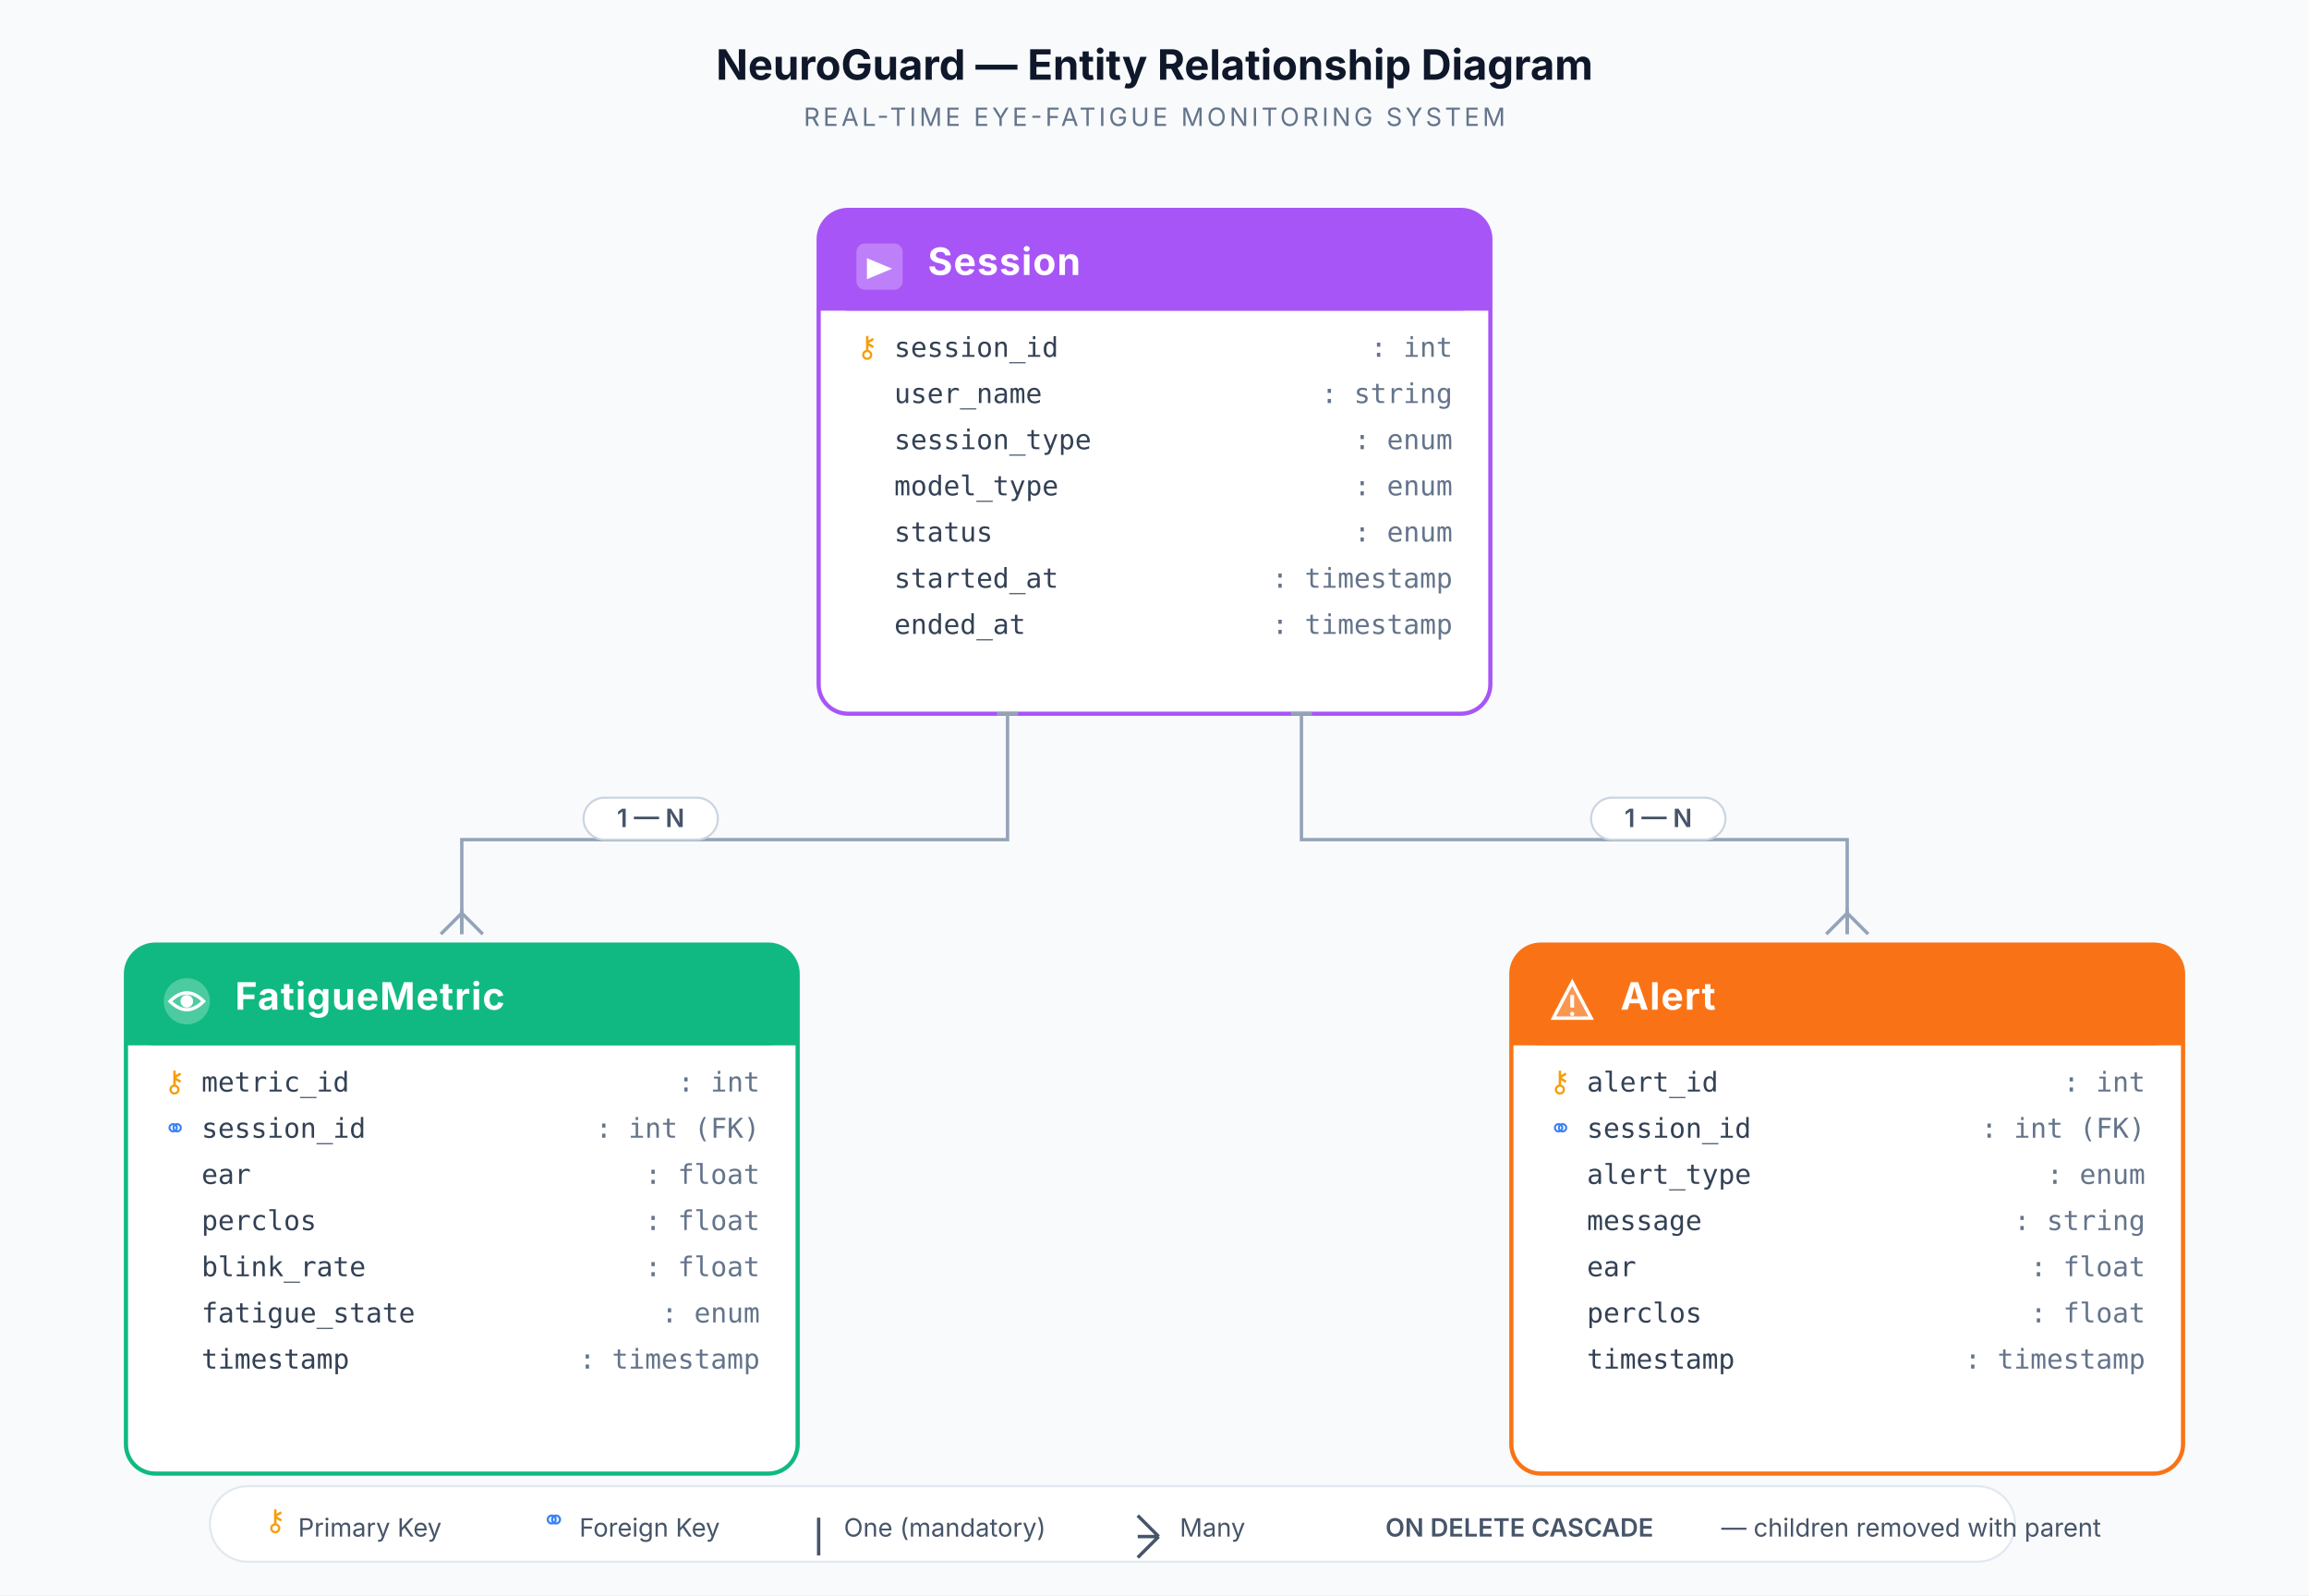
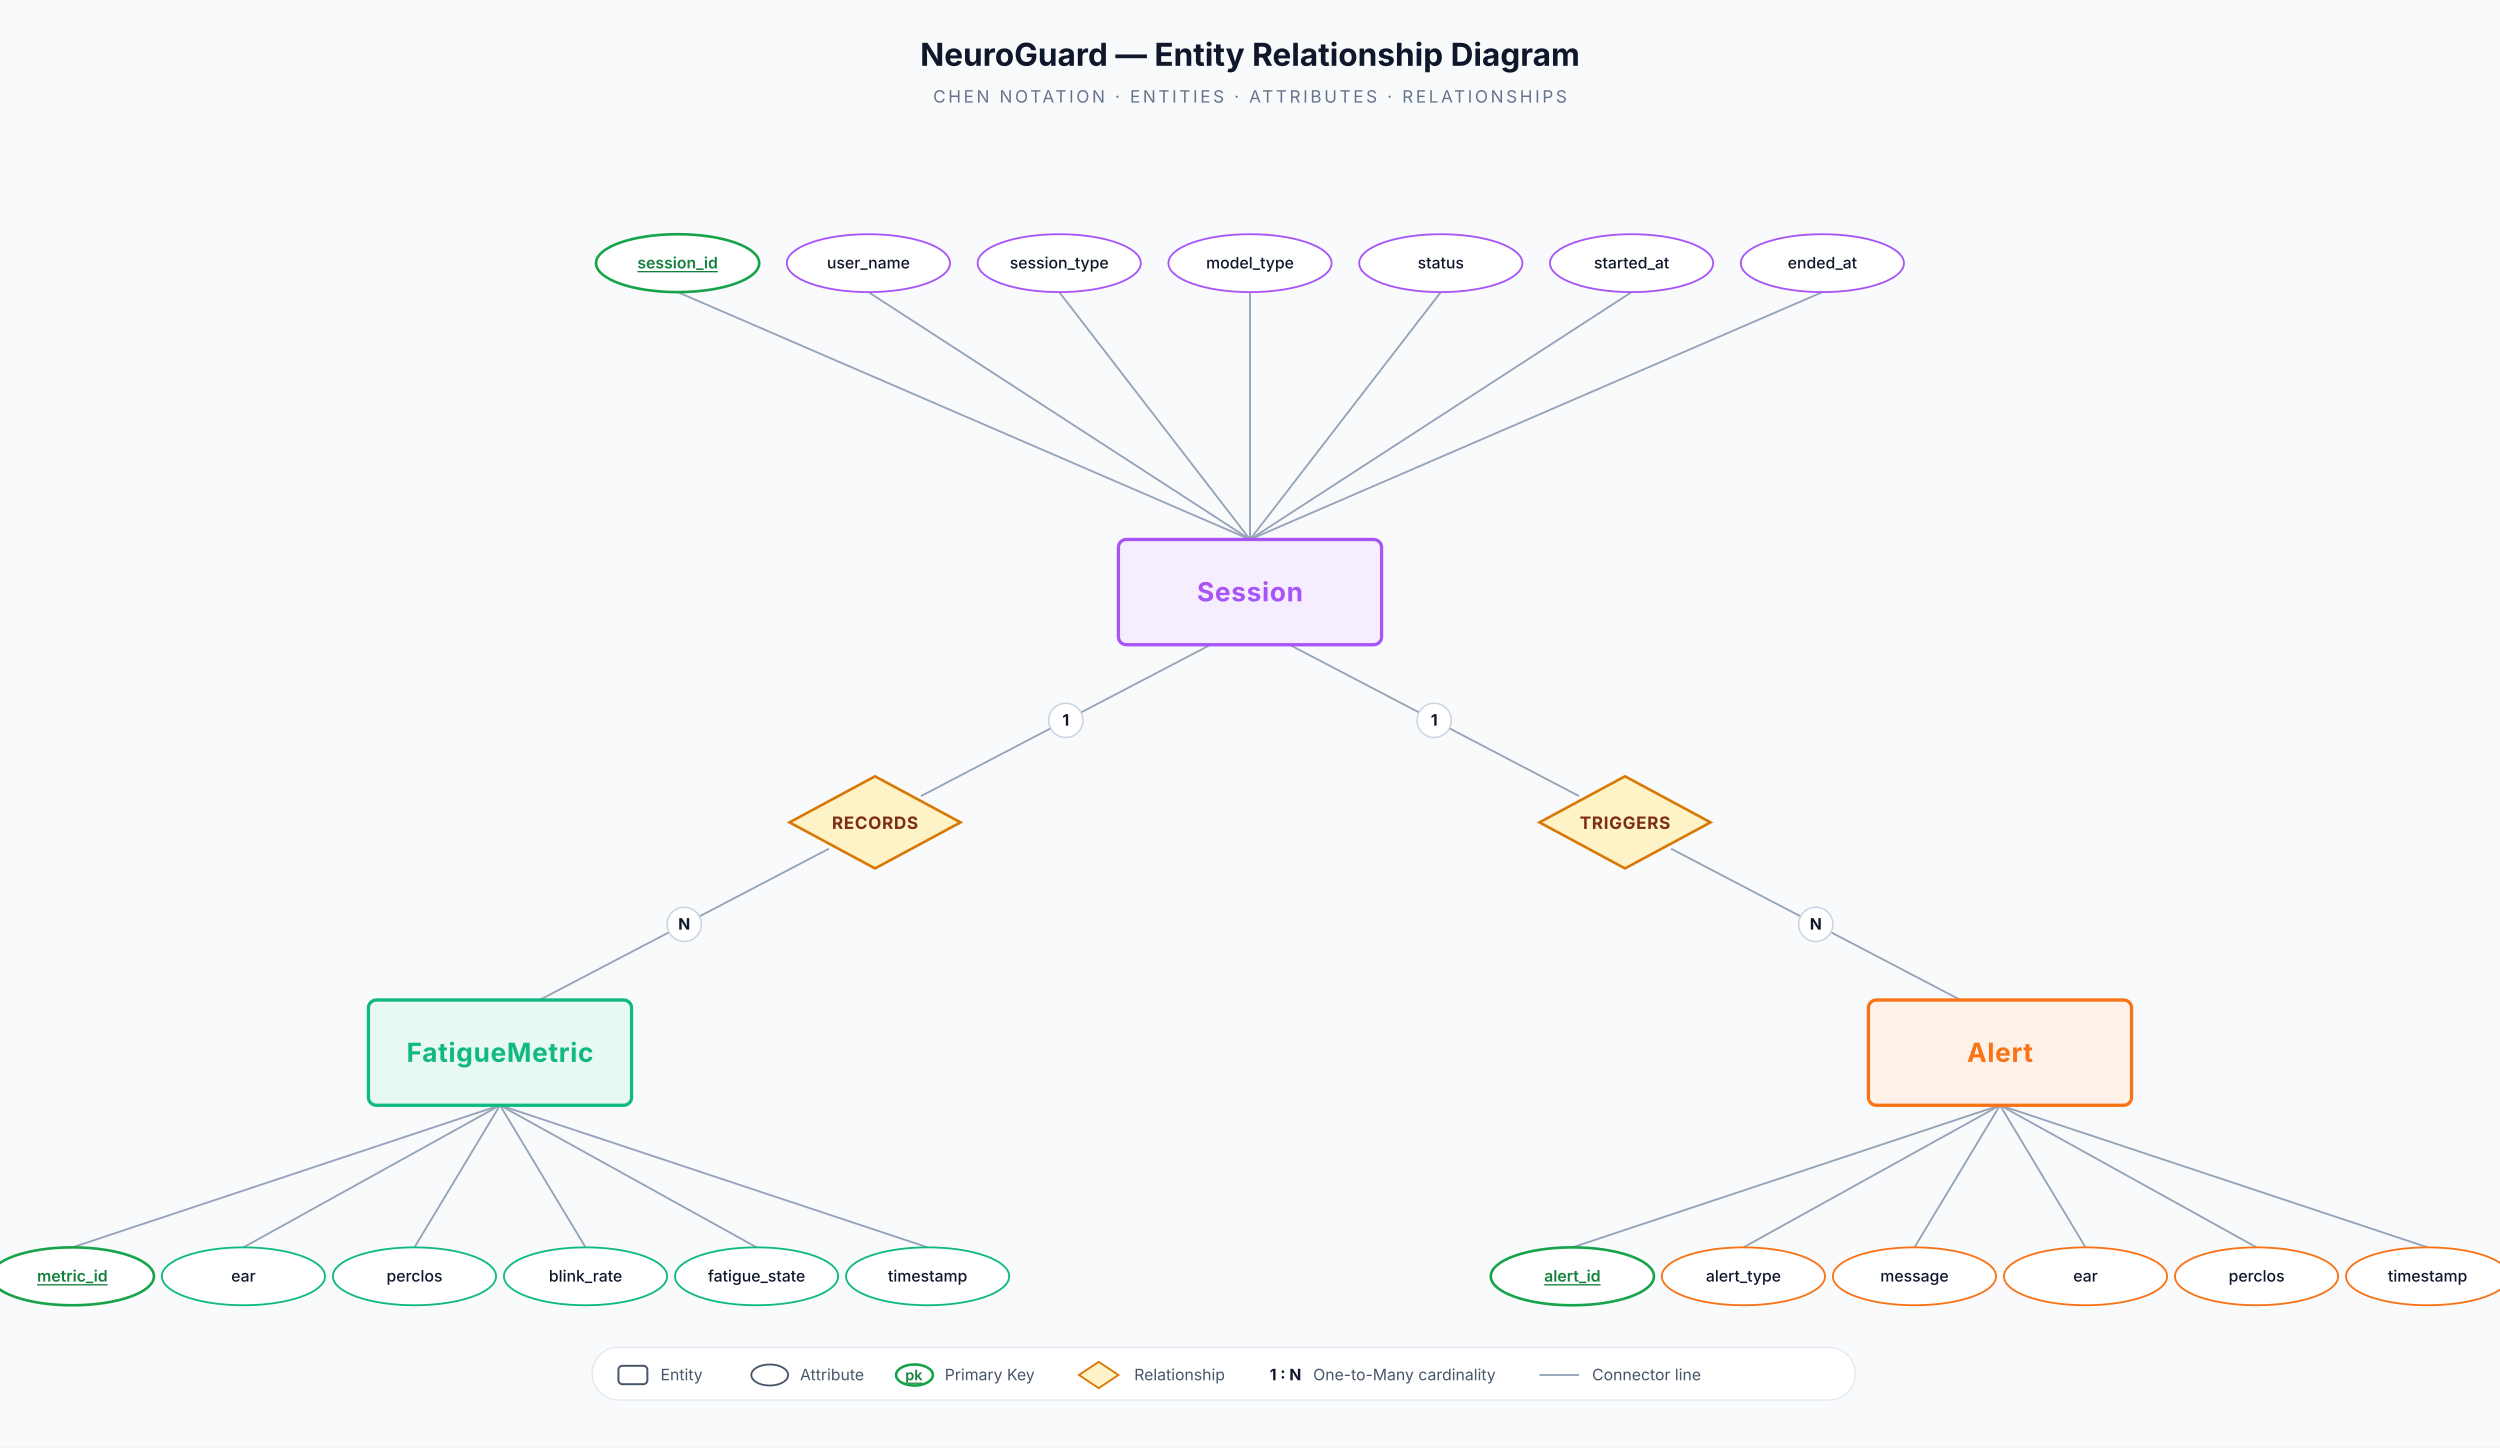
- <svg xmlns="http://www.w3.org/2000/svg" viewBox="0 0 1100 760" font-family="'Inter', system-ui, sans-serif">
-   <defs>
-     <style>
-         .ent-body{fill:#ffffff;stroke-width:2}
-         .field{font-size:13px;fill:#334155;font-family:'JetBrains Mono','SF Mono',monospace}
-         .ftype{font-size:13px;fill:#64748b;font-family:'JetBrains Mono','SF Mono',monospace}
-         .ent-title{font-size:18px;font-weight:700;fill:#ffffff;letter-spacing:0.5px}
-         .conn{fill:none;stroke:#94a3b8;stroke-width:1.6}
-         .legend-text{font-size:12px;fill:#475569}
-         .title-text{font-size:20px;font-weight:700;fill:#0f172a}
-         .subtitle-text{font-size:12px;fill:#64748b;letter-spacing:1.5px}
-       </style>
-   </defs>
-   <rect width="1100" height="760" fill="#f8fafc" />
-   <text x="550" y="38" text-anchor="middle" class="title-text">NeuroGuard — Entity Relationship Diagram</text>
-   <text x="550" y="60" text-anchor="middle" class="subtitle-text">REAL-TIME EYE-FATIGUE MONITORING SYSTEM</text>
+ <svg xmlns="http://www.w3.org/2000/svg" viewBox="0 0 1900 1100" font-family="'Inter', system-ui, sans-serif">
+   <rect width="1900" height="1100" fill="#f8fafc" />
+   <text x="950" y="50" text-anchor="middle" font-size="24" font-weight="700" fill="#0f172a">NeuroGuard — Entity Relationship Diagram</text>
+   <text x="950" y="78" text-anchor="middle" font-size="13" fill="#64748b" letter-spacing="2">CHEN NOTATION · ENTITIES · ATTRIBUTES · RELATIONSHIPS</text>
+   <line x1="515" y1="222" x2="950" y2="410" stroke="#94a3b8" stroke-width="1.4" />
+   <line x1="660" y1="222" x2="950" y2="410" stroke="#94a3b8" stroke-width="1.4" />
+   <line x1="805" y1="222" x2="950" y2="410" stroke="#94a3b8" stroke-width="1.4" />
+   <line x1="950" y1="222" x2="950" y2="410" stroke="#94a3b8" stroke-width="1.4" />
+   <line x1="1095" y1="222" x2="950" y2="410" stroke="#94a3b8" stroke-width="1.4" />
+   <line x1="1240" y1="222" x2="950" y2="410" stroke="#94a3b8" stroke-width="1.4" />
+   <line x1="1385" y1="222" x2="950" y2="410" stroke="#94a3b8" stroke-width="1.4" />
+   <line x1="55" y1="948" x2="380" y2="840" stroke="#94a3b8" stroke-width="1.4" />
+   <line x1="185" y1="948" x2="380" y2="840" stroke="#94a3b8" stroke-width="1.4" />
+   <line x1="315" y1="948" x2="380" y2="840" stroke="#94a3b8" stroke-width="1.4" />
+   <line x1="445" y1="948" x2="380" y2="840" stroke="#94a3b8" stroke-width="1.4" />
+   <line x1="575" y1="948" x2="380" y2="840" stroke="#94a3b8" stroke-width="1.4" />
+   <line x1="705" y1="948" x2="380" y2="840" stroke="#94a3b8" stroke-width="1.4" />
+   <line x1="1195" y1="948" x2="1520" y2="840" stroke="#94a3b8" stroke-width="1.4" />
+   <line x1="1325" y1="948" x2="1520" y2="840" stroke="#94a3b8" stroke-width="1.4" />
+   <line x1="1455" y1="948" x2="1520" y2="840" stroke="#94a3b8" stroke-width="1.4" />
+   <line x1="1585" y1="948" x2="1520" y2="840" stroke="#94a3b8" stroke-width="1.4" />
+   <line x1="1715" y1="948" x2="1520" y2="840" stroke="#94a3b8" stroke-width="1.4" />
+   <line x1="1845" y1="948" x2="1520" y2="840" stroke="#94a3b8" stroke-width="1.4" />
+   <line x1="920" y1="490" x2="700" y2="605" stroke="#94a3b8" stroke-width="1.4" />
+   <line x1="630" y1="645" x2="410" y2="760" stroke="#94a3b8" stroke-width="1.4" />
+   <line x1="980" y1="490" x2="1200" y2="605" stroke="#94a3b8" stroke-width="1.4" />
+   <line x1="1270" y1="645" x2="1490" y2="760" stroke="#94a3b8" stroke-width="1.4" />
  <g>
-     <rect x="390" y="100" width="320" height="240" rx="14" class="ent-body" stroke="#a855f7" />
-     <rect x="390" y="100" width="320" height="48" rx="14" fill="#a855f7" />
-     <rect x="390" y="130" width="320" height="18" fill="#a855f7" />
-     <g transform="translate(408, 114)">
-       <rect x="0" y="2" width="22" height="22" rx="4" fill="#ffffff" opacity="0.25" />
-       <path d="M5 9 L5 19 L17 14 Z" fill="#ffffff" />
-     </g>
-     <text x="442" y="131" class="ent-title">Session</text>
-     <g transform="translate(408, 170)">
-       <text x="0" y="0" fill="#f59e0b" font-size="14">⚷</text>
-       <text x="18" y="0" class="field">session_id</text>
-       <text x="284" y="0" text-anchor="end" class="ftype">: int</text>
-       <text x="18" y="22" class="field">user_name</text>
-       <text x="284" y="22" text-anchor="end" class="ftype">: string</text>
-       <text x="18" y="44" class="field">session_type</text>
-       <text x="284" y="44" text-anchor="end" class="ftype">: enum</text>
-       <text x="18" y="66" class="field">model_type</text>
-       <text x="284" y="66" text-anchor="end" class="ftype">: enum</text>
-       <text x="18" y="88" class="field">status</text>
-       <text x="284" y="88" text-anchor="end" class="ftype">: enum</text>
-       <text x="18" y="110" class="field">started_at</text>
-       <text x="284" y="110" text-anchor="end" class="ftype">: timestamp</text>
-       <text x="18" y="132" class="field">ended_at</text>
-       <text x="284" y="132" text-anchor="end" class="ftype">: timestamp</text>
-     </g>
+     <circle cx="810" cy="547.5" r="13" fill="#ffffff" stroke="#cbd5e1" stroke-width="1.2" />
+     <text x="810" y="551.5" text-anchor="middle" font-size="12" font-weight="700" fill="#0f172a">1</text>
  </g>
  <g>
-     <rect x="60" y="450" width="320" height="252" rx="14" class="ent-body" stroke="#10b981" />
-     <rect x="60" y="450" width="320" height="48" rx="14" fill="#10b981" />
-     <rect x="60" y="480" width="320" height="18" fill="#10b981" />
-     <g transform="translate(78, 464)">
-       <circle cx="11" cy="13" r="11" fill="#ffffff" opacity="0.25" />
-       <path d="M3 13 Q11 5 19 13 Q11 21 3 13 Z" fill="none" stroke="#ffffff" stroke-width="1.6" />
-       <circle cx="11" cy="13" r="3" fill="#ffffff" />
-     </g>
-     <text x="112" y="481" class="ent-title">FatigueMetric</text>
-     <g transform="translate(78, 520)">
-       <text x="0" y="0" fill="#f59e0b" font-size="14">⚷</text>
-       <text x="18" y="0" class="field">metric_id</text>
-       <text x="284" y="0" text-anchor="end" class="ftype">: int</text>
-       <text x="0" y="22" fill="#3b82f6" font-size="13">⚭</text>
-       <text x="18" y="22" class="field">session_id</text>
-       <text x="284" y="22" text-anchor="end" class="ftype">: int (FK)</text>
-       <text x="18" y="44" class="field">ear</text>
-       <text x="284" y="44" text-anchor="end" class="ftype">: float</text>
-       <text x="18" y="66" class="field">perclos</text>
-       <text x="284" y="66" text-anchor="end" class="ftype">: float</text>
-       <text x="18" y="88" class="field">blink_rate</text>
-       <text x="284" y="88" text-anchor="end" class="ftype">: float</text>
-       <text x="18" y="110" class="field">fatigue_state</text>
-       <text x="284" y="110" text-anchor="end" class="ftype">: enum</text>
-       <text x="18" y="132" class="field">timestamp</text>
-       <text x="284" y="132" text-anchor="end" class="ftype">: timestamp</text>
-     </g>
+     <circle cx="520" cy="702.5" r="13" fill="#ffffff" stroke="#cbd5e1" stroke-width="1.2" />
+     <text x="520" y="706.5" text-anchor="middle" font-size="12" font-weight="700" fill="#0f172a">N</text>
  </g>
  <g>
-     <rect x="720" y="450" width="320" height="252" rx="14" class="ent-body" stroke="#f97316" />
-     <rect x="720" y="450" width="320" height="48" rx="14" fill="#f97316" />
-     <rect x="720" y="480" width="320" height="18" fill="#f97316" />
-     <g transform="translate(738, 464)">
-       <path d="M11 2 L21 22 L1 22 Z" fill="#ffffff" opacity="0.25" />
-       <path d="M11 4 L20 21 L2 21 Z" fill="none" stroke="#ffffff" stroke-width="1.6" />
-       <line x1="11" y1="10" x2="11" y2="16" stroke="#ffffff" stroke-width="1.8" />
-       <circle cx="11" cy="19" r="1" fill="#ffffff" />
-     </g>
-     <text x="772" y="481" class="ent-title">Alert</text>
-     <g transform="translate(738, 520)">
-       <text x="0" y="0" fill="#f59e0b" font-size="14">⚷</text>
-       <text x="18" y="0" class="field">alert_id</text>
-       <text x="284" y="0" text-anchor="end" class="ftype">: int</text>
-       <text x="0" y="22" fill="#3b82f6" font-size="13">⚭</text>
-       <text x="18" y="22" class="field">session_id</text>
-       <text x="284" y="22" text-anchor="end" class="ftype">: int (FK)</text>
-       <text x="18" y="44" class="field">alert_type</text>
-       <text x="284" y="44" text-anchor="end" class="ftype">: enum</text>
-       <text x="18" y="66" class="field">message</text>
-       <text x="284" y="66" text-anchor="end" class="ftype">: string</text>
-       <text x="18" y="88" class="field">ear</text>
-       <text x="284" y="88" text-anchor="end" class="ftype">: float</text>
-       <text x="18" y="110" class="field">perclos</text>
-       <text x="284" y="110" text-anchor="end" class="ftype">: float</text>
-       <text x="18" y="132" class="field">timestamp</text>
-       <text x="284" y="132" text-anchor="end" class="ftype">: timestamp</text>
-     </g>
+     <circle cx="1090" cy="547.5" r="13" fill="#ffffff" stroke="#cbd5e1" stroke-width="1.2" />
+     <text x="1090" y="551.5" text-anchor="middle" font-size="12" font-weight="700" fill="#0f172a">1</text>
  </g>
-   <path d="M 480 340 L 480 400 L 220 400 L 220 445" class="conn" />
-   <line x1="475" y1="340" x2="485" y2="340" stroke="#94a3b8" stroke-width="1.6" />
-   <path d="M 210 445 L 220 435 L 230 445 M 220 445 L 220 433" stroke="#94a3b8" stroke-width="1.6" fill="none" />
-   <g transform="translate(310, 392)">
-     <rect x="-32" y="-12" width="64" height="20" rx="10" fill="#ffffff" stroke="#cbd5e1" />
-     <text x="0" y="2" text-anchor="middle" class="legend-text" font-weight="600">1 — N</text>
+   <g>
+     <circle cx="1380" cy="702.5" r="13" fill="#ffffff" stroke="#cbd5e1" stroke-width="1.2" />
+     <text x="1380" y="706.5" text-anchor="middle" font-size="12" font-weight="700" fill="#0f172a">N</text>
  </g>
-   <path d="M 620 340 L 620 400 L 880 400 L 880 445" class="conn" />
-   <line x1="615" y1="340" x2="625" y2="340" stroke="#94a3b8" stroke-width="1.6" />
-   <path d="M 870 445 L 880 435 L 890 445 M 880 445 L 880 433" stroke="#94a3b8" stroke-width="1.6" fill="none" />
-   <g transform="translate(790, 392)">
-     <rect x="-32" y="-12" width="64" height="20" rx="10" fill="#ffffff" stroke="#cbd5e1" />
-     <text x="0" y="2" text-anchor="middle" class="legend-text" font-weight="600">1 — N</text>
+   <g>
+     <rect x="850" y="410" width="200" height="80" rx="6" fill="#ffffff" stroke="#a855f7" stroke-width="2.5" />
+     <rect x="850" y="410" width="200" height="80" rx="6" fill="#a855f7" opacity="0.10" />
+     <text x="950" y="457" text-anchor="middle" font-size="20" font-weight="700" fill="#a855f7" letter-spacing="0.5">Session</text>
  </g>
-   <g transform="translate(120, 730)">
-     <rect x="-20" y="-22" width="860" height="36" rx="18" fill="#ffffff" stroke="#e2e8f0" />
-     <text x="6" y="-1" fill="#f59e0b" font-size="14">⚷</text>
-     <text x="22" y="2" class="legend-text">Primary Key</text>
-     <text x="138" y="-1" fill="#3b82f6" font-size="14">⚭</text>
-     <text x="156" y="2" class="legend-text">Foreign Key</text>
-     <line x1="270" y1="-7" x2="270" y2="11" stroke="#475569" stroke-width="1.6" />
-     <text x="282" y="2" class="legend-text">One (mandatory)</text>
-     <path d="M 432 2 L 422 -8 M 432 2 L 422 12 M 432 2 L 422 2" stroke="#475569" stroke-width="1.6" fill="none" />
-     <text x="442" y="2" class="legend-text">Many</text>
-     <text x="540" y="2" class="legend-text" font-weight="600" fill="#dc2626">ON DELETE CASCADE</text>
-     <text x="700" y="2" class="legend-text">— children removed with parent</text>
+   <g>
+     <rect x="280" y="760" width="200" height="80" rx="6" fill="#ffffff" stroke="#10b981" stroke-width="2.5" />
+     <rect x="280" y="760" width="200" height="80" rx="6" fill="#10b981" opacity="0.10" />
+     <text x="380" y="807" text-anchor="middle" font-size="20" font-weight="700" fill="#10b981" letter-spacing="0.5">FatigueMetric</text>
+   </g>
+   <g>
+     <rect x="1420" y="760" width="200" height="80" rx="6" fill="#ffffff" stroke="#f97316" stroke-width="2.5" />
+     <rect x="1420" y="760" width="200" height="80" rx="6" fill="#f97316" opacity="0.10" />
+     <text x="1520" y="807" text-anchor="middle" font-size="20" font-weight="700" fill="#f97316" letter-spacing="0.5">Alert</text>
+   </g>
+   <g>
+     <polygon points="665,590 730,625 665,660 600,625" fill="#fef3c7" stroke="#d97706" stroke-width="2" />
+     <text x="665" y="630" text-anchor="middle" font-size="13" font-weight="700" fill="#7c2d12" letter-spacing="0.5">RECORDS</text>
+   </g>
+   <g>
+     <polygon points="1235,590 1300,625 1235,660 1170,625" fill="#fef3c7" stroke="#d97706" stroke-width="2" />
+     <text x="1235" y="630" text-anchor="middle" font-size="13" font-weight="700" fill="#7c2d12" letter-spacing="0.5">TRIGGERS</text>
+   </g>
+   <g>
+     <ellipse cx="515" cy="200" rx="62" ry="22" fill="#ffffff" stroke="#16a34a" stroke-width="2" />
+     <text x="515" y="204" text-anchor="middle" font-size="12" fill="#15803d" font-weight="600" text-decoration="underline">session_id</text>
+   </g>
+   <g>
+     <ellipse cx="660" cy="200" rx="62" ry="22" fill="#ffffff" stroke="#a855f7" stroke-width="1.4" />
+     <text x="660" y="204" text-anchor="middle" font-size="12" fill="#0f172a" font-weight="500">user_name</text>
+   </g>
+   <g>
+     <ellipse cx="805" cy="200" rx="62" ry="22" fill="#ffffff" stroke="#a855f7" stroke-width="1.4" />
+     <text x="805" y="204" text-anchor="middle" font-size="12" fill="#0f172a" font-weight="500">session_type</text>
+   </g>
+   <g>
+     <ellipse cx="950" cy="200" rx="62" ry="22" fill="#ffffff" stroke="#a855f7" stroke-width="1.4" />
+     <text x="950" y="204" text-anchor="middle" font-size="12" fill="#0f172a" font-weight="500">model_type</text>
+   </g>
+   <g>
+     <ellipse cx="1095" cy="200" rx="62" ry="22" fill="#ffffff" stroke="#a855f7" stroke-width="1.4" />
+     <text x="1095" y="204" text-anchor="middle" font-size="12" fill="#0f172a" font-weight="500">status</text>
+   </g>
+   <g>
+     <ellipse cx="1240" cy="200" rx="62" ry="22" fill="#ffffff" stroke="#a855f7" stroke-width="1.4" />
+     <text x="1240" y="204" text-anchor="middle" font-size="12" fill="#0f172a" font-weight="500">started_at</text>
+   </g>
+   <g>
+     <ellipse cx="1385" cy="200" rx="62" ry="22" fill="#ffffff" stroke="#a855f7" stroke-width="1.4" />
+     <text x="1385" y="204" text-anchor="middle" font-size="12" fill="#0f172a" font-weight="500">ended_at</text>
+   </g>
+   <g>
+     <ellipse cx="55" cy="970" rx="62" ry="22" fill="#ffffff" stroke="#16a34a" stroke-width="2" />
+     <text x="55" y="974" text-anchor="middle" font-size="12" fill="#15803d" font-weight="600" text-decoration="underline">metric_id</text>
+   </g>
+   <g>
+     <ellipse cx="185" cy="970" rx="62" ry="22" fill="#ffffff" stroke="#10b981" stroke-width="1.4" />
+     <text x="185" y="974" text-anchor="middle" font-size="12" fill="#0f172a" font-weight="500">ear</text>
+   </g>
+   <g>
+     <ellipse cx="315" cy="970" rx="62" ry="22" fill="#ffffff" stroke="#10b981" stroke-width="1.4" />
+     <text x="315" y="974" text-anchor="middle" font-size="12" fill="#0f172a" font-weight="500">perclos</text>
+   </g>
+   <g>
+     <ellipse cx="445" cy="970" rx="62" ry="22" fill="#ffffff" stroke="#10b981" stroke-width="1.4" />
+     <text x="445" y="974" text-anchor="middle" font-size="12" fill="#0f172a" font-weight="500">blink_rate</text>
+   </g>
+   <g>
+     <ellipse cx="575" cy="970" rx="62" ry="22" fill="#ffffff" stroke="#10b981" stroke-width="1.4" />
+     <text x="575" y="974" text-anchor="middle" font-size="12" fill="#0f172a" font-weight="500">fatigue_state</text>
+   </g>
+   <g>
+     <ellipse cx="705" cy="970" rx="62" ry="22" fill="#ffffff" stroke="#10b981" stroke-width="1.4" />
+     <text x="705" y="974" text-anchor="middle" font-size="12" fill="#0f172a" font-weight="500">timestamp</text>
+   </g>
+   <g>
+     <ellipse cx="1195" cy="970" rx="62" ry="22" fill="#ffffff" stroke="#16a34a" stroke-width="2" />
+     <text x="1195" y="974" text-anchor="middle" font-size="12" fill="#15803d" font-weight="600" text-decoration="underline">alert_id</text>
+   </g>
+   <g>
+     <ellipse cx="1325" cy="970" rx="62" ry="22" fill="#ffffff" stroke="#f97316" stroke-width="1.4" />
+     <text x="1325" y="974" text-anchor="middle" font-size="12" fill="#0f172a" font-weight="500">alert_type</text>
+   </g>
+   <g>
+     <ellipse cx="1455" cy="970" rx="62" ry="22" fill="#ffffff" stroke="#f97316" stroke-width="1.4" />
+     <text x="1455" y="974" text-anchor="middle" font-size="12" fill="#0f172a" font-weight="500">message</text>
+   </g>
+   <g>
+     <ellipse cx="1585" cy="970" rx="62" ry="22" fill="#ffffff" stroke="#f97316" stroke-width="1.4" />
+     <text x="1585" y="974" text-anchor="middle" font-size="12" fill="#0f172a" font-weight="500">ear</text>
+   </g>
+   <g>
+     <ellipse cx="1715" cy="970" rx="62" ry="22" fill="#ffffff" stroke="#f97316" stroke-width="1.4" />
+     <text x="1715" y="974" text-anchor="middle" font-size="12" fill="#0f172a" font-weight="500">perclos</text>
+   </g>
+   <g>
+     <ellipse cx="1845" cy="970" rx="62" ry="22" fill="#ffffff" stroke="#f97316" stroke-width="1.4" />
+     <text x="1845" y="974" text-anchor="middle" font-size="12" fill="#0f172a" font-weight="500">timestamp</text>
+   </g>
+   <g transform="translate(470, 1050)">
+     <rect x="-20" y="-26" width="960" height="40" rx="20" fill="#ffffff" stroke="#e2e8f0" />
+     <rect x="0" y="-12" width="22" height="14" rx="3" fill="#ffffff" stroke="#475569" stroke-width="1.5" />
+     <text x="32" y="-1" font-size="12" fill="#475569">Entity</text>
+     <ellipse cx="115" cy="-5" rx="14" ry="8" fill="#ffffff" stroke="#475569" stroke-width="1.4" />
+     <text x="138" y="-1" font-size="12" fill="#475569">Attribute</text>
+     <ellipse cx="225" cy="-5" rx="14" ry="8" fill="#ffffff" stroke="#16a34a" stroke-width="2" />
+     <text x="218" y="-1" font-size="11" fill="#15803d" font-weight="600" text-decoration="underline">pk</text>
+     <text x="248" y="-1" font-size="12" fill="#475569">Primary Key</text>
+     <polygon points="350,-5 365,-15 380,-5 365,5" fill="#fef3c7" stroke="#d97706" stroke-width="1.4" />
+     <text x="392" y="-1" font-size="12" fill="#475569">Relationship</text>
+     <text x="495" y="-1" font-size="12" font-weight="700" fill="#0f172a">1 : N</text>
+     <text x="528" y="-1" font-size="12" fill="#475569">One-to-Many cardinality</text>
+     <line x1="700" y1="-5" x2="730" y2="-5" stroke="#94a3b8" stroke-width="1.4" />
+     <text x="740" y="-1" font-size="12" fill="#475569">Connector line</text>
  </g>
</svg>
